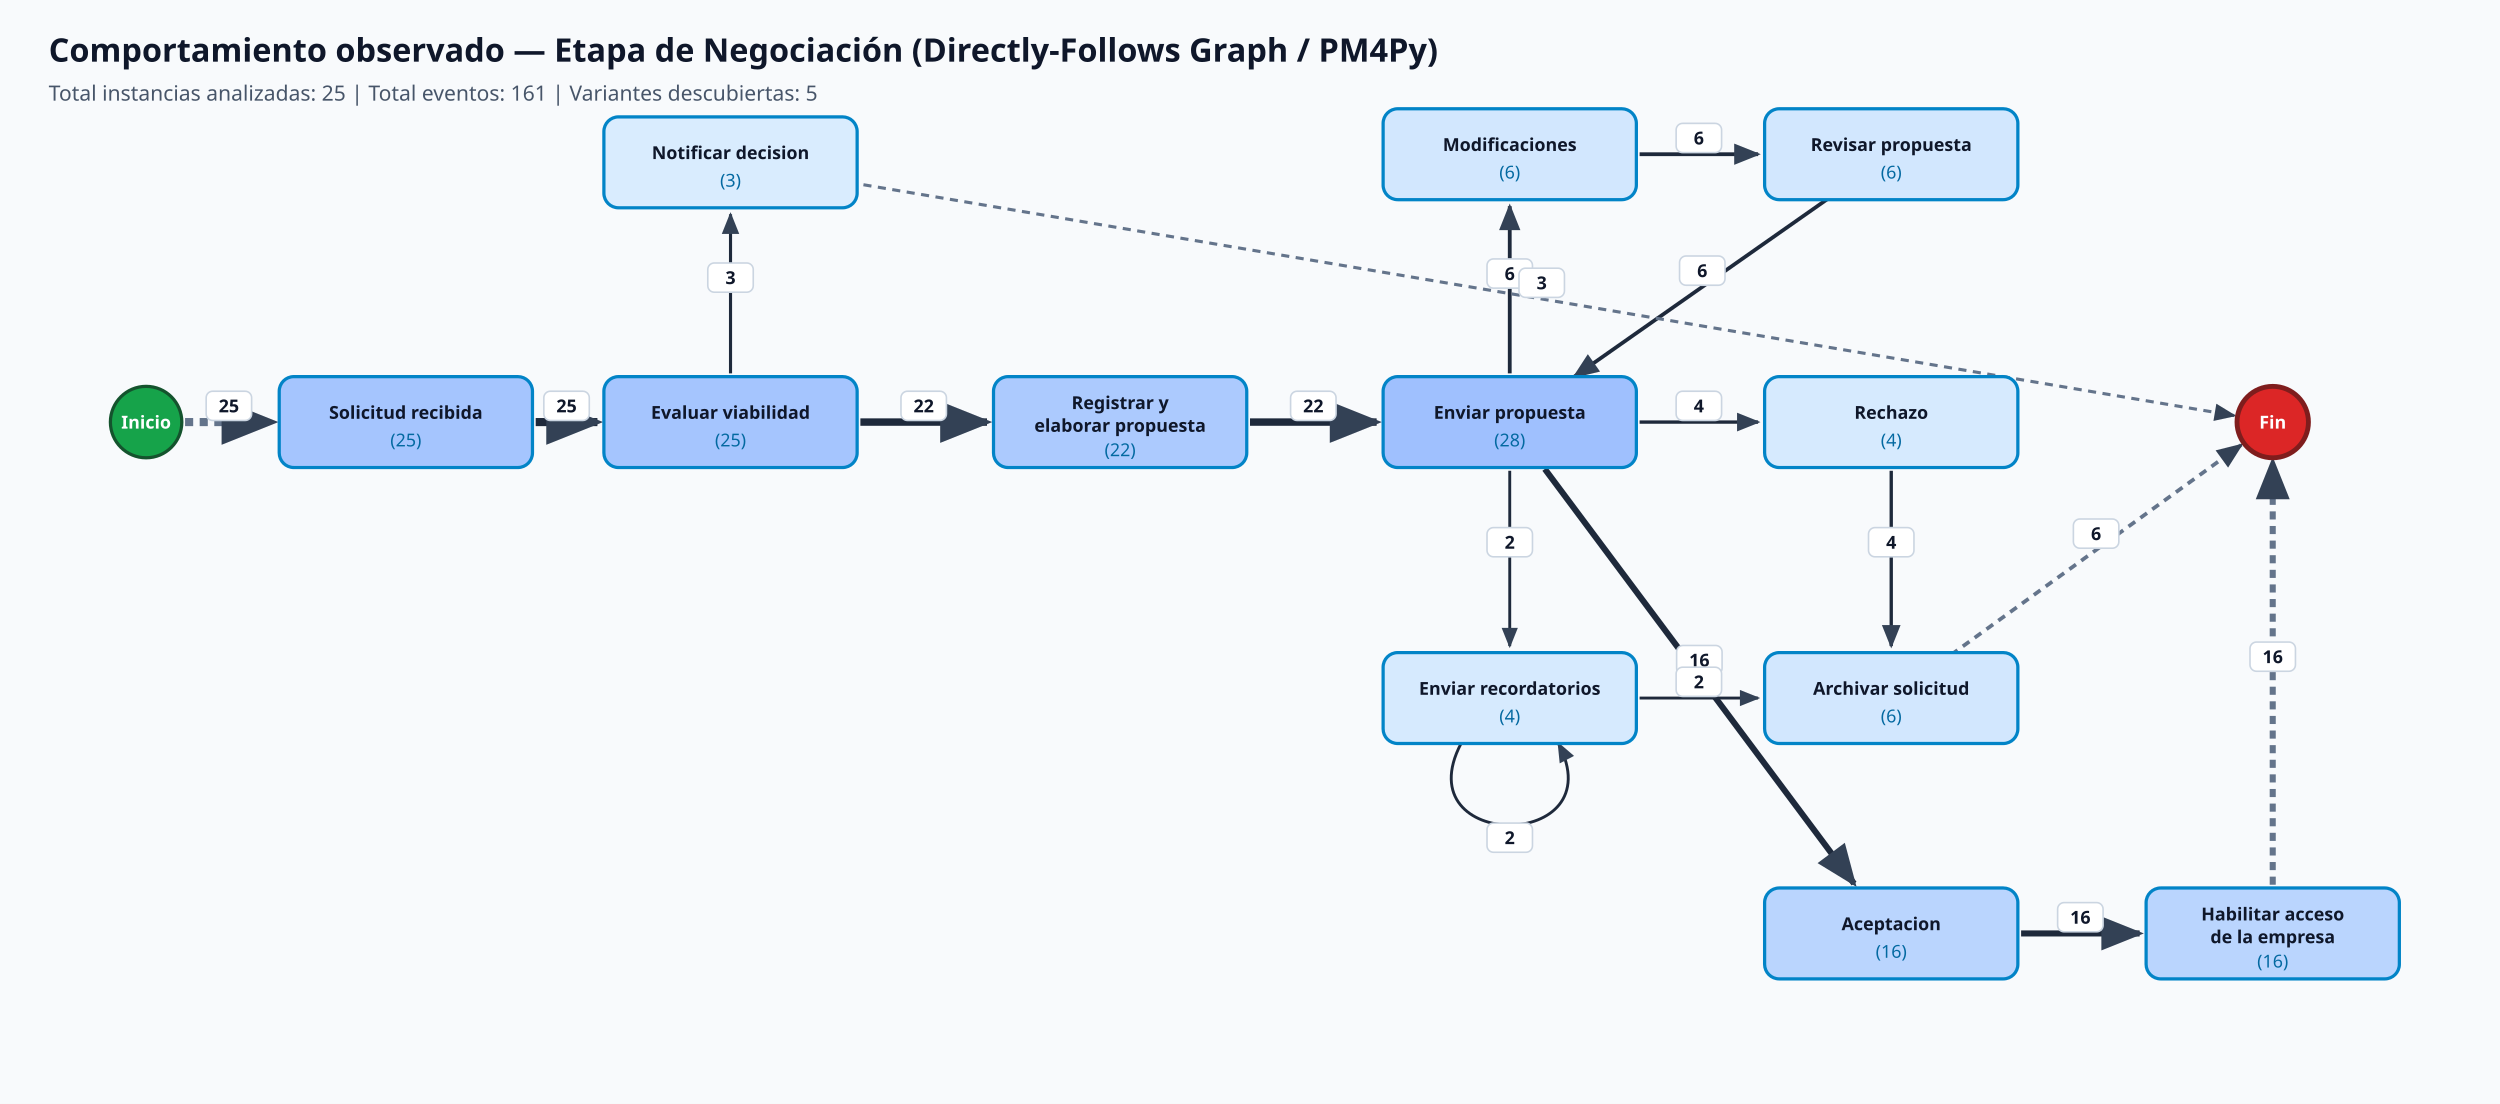
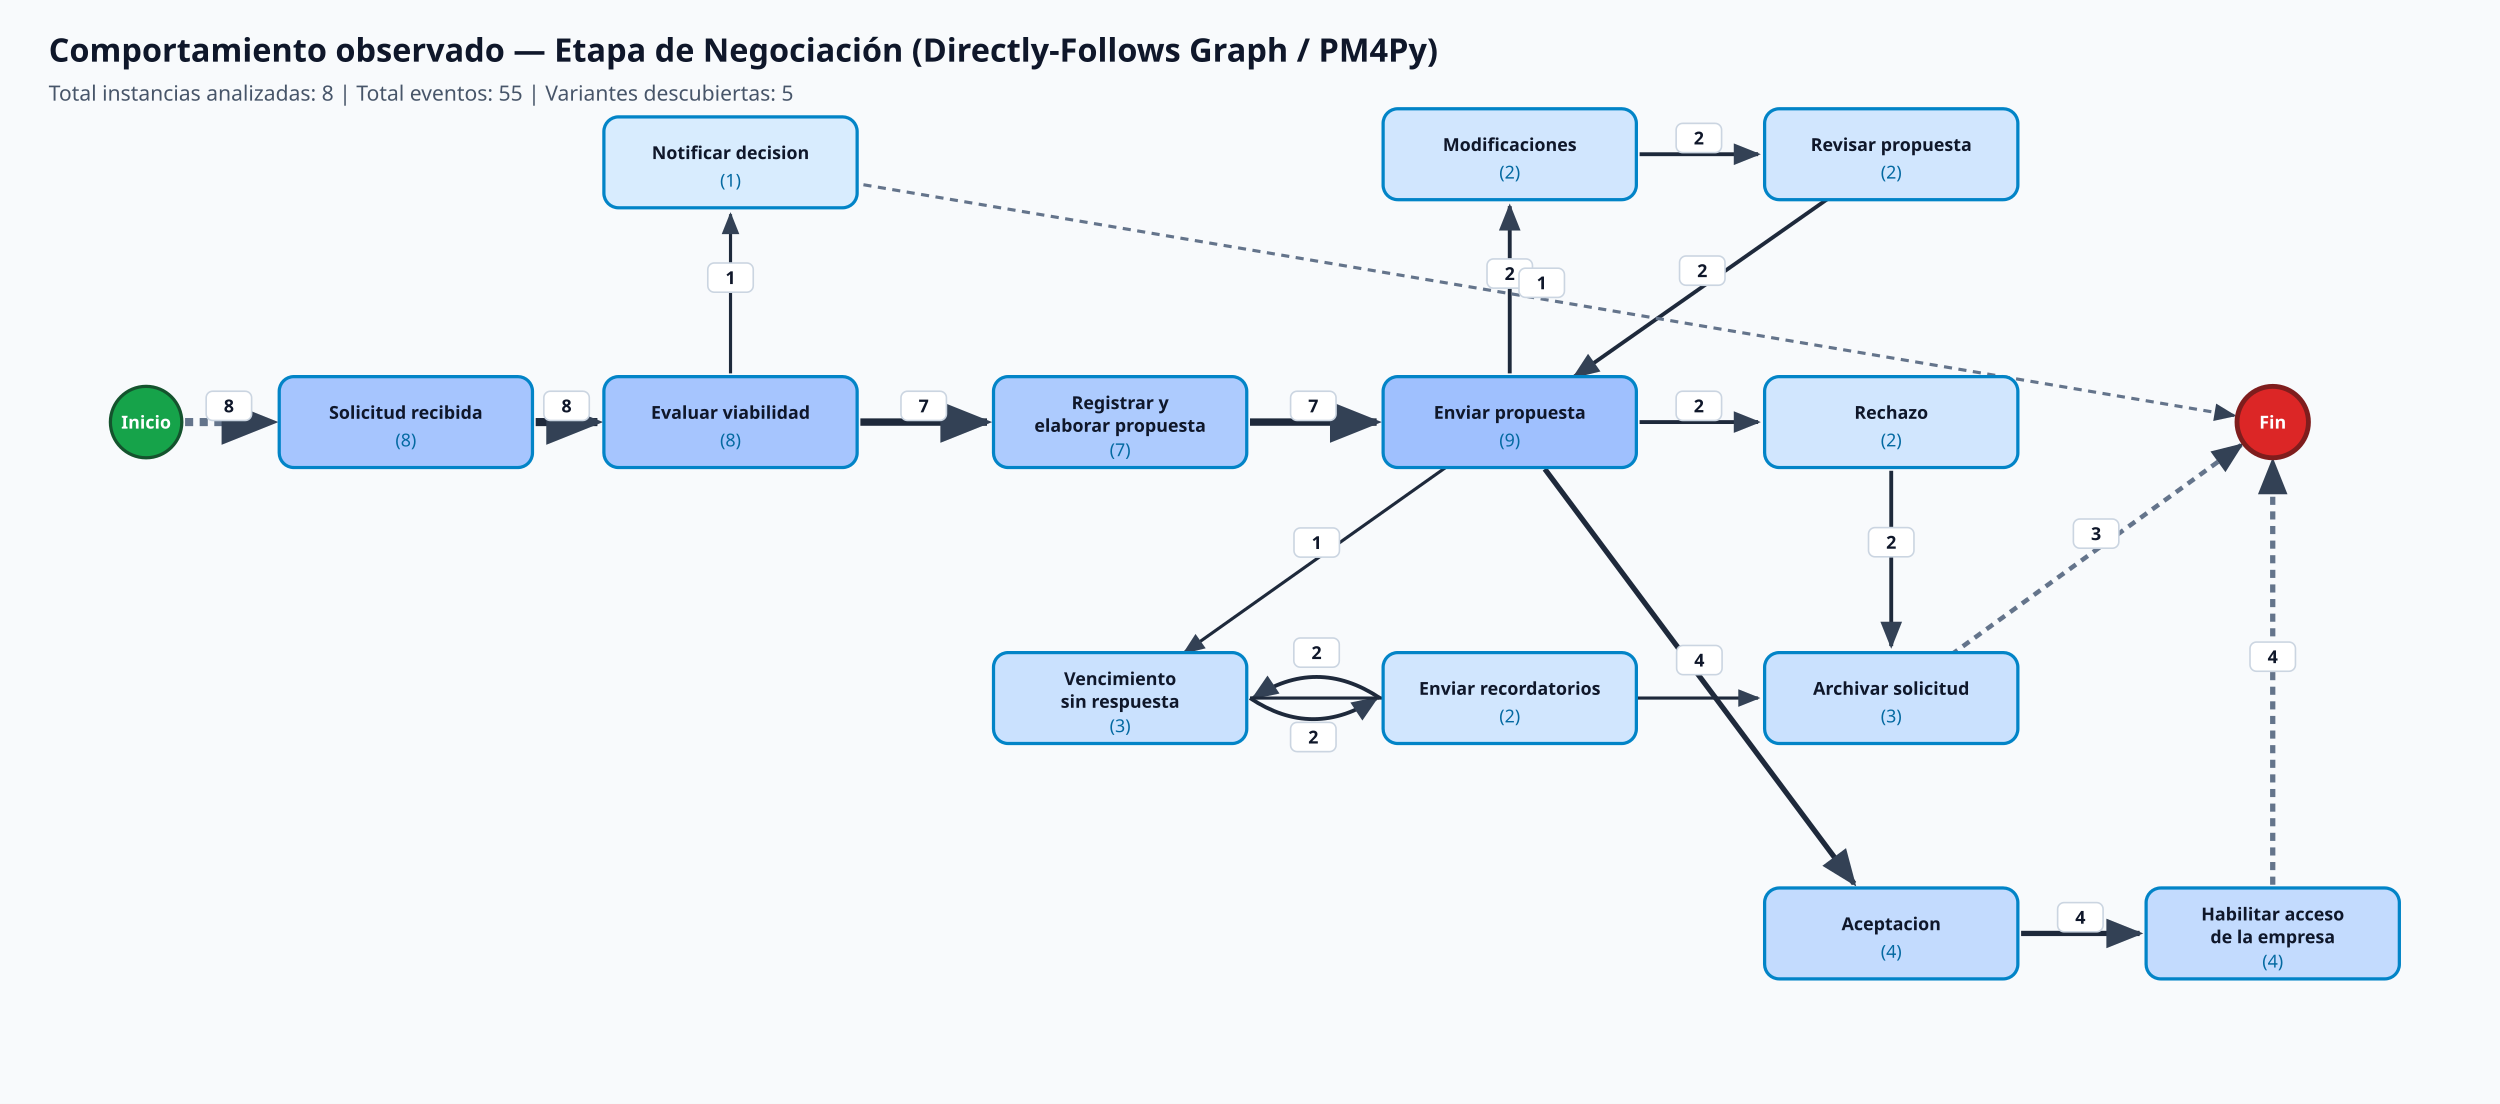
<svg xmlns="http://www.w3.org/2000/svg" width="1540" height="680" viewBox="0 0 1540 680">
  <defs>
    <marker id="arrow" viewBox="0 0 10 10" refX="9" refY="5" markerWidth="7" markerHeight="7" orient="auto-start-reverse">
      <path d="M 0 1 L 10 5 L 0 9 z" fill="#334155" />
    </marker>
  </defs>
  <rect width="1540" height="680" fill="#f8fafc" />
  <text x="30" y="38" font-family="sans-serif" font-size="20" font-weight="bold" fill="#0f172a">Comportamiento observado — Etapa de Negociación (Directly-Follows Graph / PM4Py)</text>
-   <text x="30" y="62" font-family="sans-serif" font-size="13" fill="#475569">Total instancias analizadas: 25 | Total eventos: 161 | Variantes descubiertas: 5</text>
+   <text x="30" y="62" font-family="sans-serif" font-size="13" fill="#475569">Total instancias analizadas: 8 | Total eventos: 55 | Variantes descubiertas: 5</text>
  <path d="M 330.0 260.0 L 368.0 260.0" fill="none" stroke="#1e293b" stroke-width="5.00" marker-end="url(#arrow)" />
  <rect x="335.0" y="241.0" width="28" height="18" rx="4" fill="#ffffff" stroke="#cbd5e1" stroke-width="1" />
-   <text x="349.0" y="254.0" text-anchor="middle" font-family="sans-serif" font-size="11" font-weight="bold" fill="#0f172a">25</text>
-   <path d="M 530.0 260.0 L 608.0 260.0" fill="none" stroke="#1e293b" stroke-width="4.58" marker-end="url(#arrow)" />
+   <text x="349.0" y="254.0" text-anchor="middle" font-family="sans-serif" font-size="11" font-weight="bold" fill="#0f172a">8</text>
+   <path d="M 530.0 260.0 L 608.0 260.0" fill="none" stroke="#1e293b" stroke-width="4.56" marker-end="url(#arrow)" />
  <rect x="555.0" y="241.0" width="28" height="18" rx="4" fill="#ffffff" stroke="#cbd5e1" stroke-width="1" />
-   <text x="569.0" y="254.0" text-anchor="middle" font-family="sans-serif" font-size="11" font-weight="bold" fill="#0f172a">22</text>
-   <path d="M 770.0 260.0 L 848.0 260.0" fill="none" stroke="#1e293b" stroke-width="4.58" marker-end="url(#arrow)" />
+   <text x="569.0" y="254.0" text-anchor="middle" font-family="sans-serif" font-size="11" font-weight="bold" fill="#0f172a">7</text>
+   <path d="M 770.0 260.0 L 848.0 260.0" fill="none" stroke="#1e293b" stroke-width="4.56" marker-end="url(#arrow)" />
  <rect x="795.0" y="241.0" width="28" height="18" rx="4" fill="#ffffff" stroke="#cbd5e1" stroke-width="1" />
-   <text x="809.0" y="254.0" text-anchor="middle" font-family="sans-serif" font-size="11" font-weight="bold" fill="#0f172a">22</text>
-   <path d="M 951.6 288.9 L 1142.1 544.3" fill="none" stroke="#1e293b" stroke-width="3.74" marker-end="url(#arrow)" />
+   <text x="809.0" y="254.0" text-anchor="middle" font-family="sans-serif" font-size="11" font-weight="bold" fill="#0f172a">7</text>
+   <path d="M 1010.0 260.0 L 1083.0 260.0" fill="none" stroke="#1e293b" stroke-width="2.38" marker-end="url(#arrow)" />
+   <rect x="1032.5" y="241.0" width="28" height="18" rx="4" fill="#ffffff" stroke="#cbd5e1" stroke-width="1" />
+   <text x="1046.5" y="254.0" text-anchor="middle" font-family="sans-serif" font-size="11" font-weight="bold" fill="#0f172a">2</text>
+   <path d="M 1165.0 290.0 L 1165.0 398.0" fill="none" stroke="#1e293b" stroke-width="2.38" marker-end="url(#arrow)" />
+   <rect x="1151.0" y="325.0" width="28" height="18" rx="4" fill="#ffffff" stroke="#cbd5e1" stroke-width="1" />
+   <text x="1165.0" y="338.0" text-anchor="middle" font-family="sans-serif" font-size="11" font-weight="bold" fill="#0f172a">2</text>
+   <path d="M 892.6 286.5 L 729.6 402.0" fill="none" stroke="#1e293b" stroke-width="1.94" marker-end="url(#arrow)" />
+   <rect x="797.1" y="325.2" width="28" height="18" rx="4" fill="#ffffff" stroke="#cbd5e1" stroke-width="1" />
+   <text x="811.1" y="338.2" text-anchor="middle" font-family="sans-serif" font-size="11" font-weight="bold" fill="#0f172a">1</text>
+   <path d="M 770.0 430.0 Q 809.0 456.0 848.0 430.0" fill="none" stroke="#1e293b" stroke-width="2.38" marker-end="url(#arrow)" />
+   <rect x="795.0" y="445.0" width="28" height="18" rx="4" fill="#ffffff" stroke="#cbd5e1" stroke-width="1" />
+   <text x="809.0" y="458.0" text-anchor="middle" font-family="sans-serif" font-size="11" font-weight="bold" fill="#0f172a">2</text>
+   <path d="M 850.0 430.0 Q 811.0 404.0 772.0 430.0" fill="none" stroke="#1e293b" stroke-width="2.38" marker-end="url(#arrow)" />
+   <rect x="797.0" y="393.0" width="28" height="18" rx="4" fill="#ffffff" stroke="#cbd5e1" stroke-width="1" />
+   <text x="811.0" y="406.0" text-anchor="middle" font-family="sans-serif" font-size="11" font-weight="bold" fill="#0f172a">2</text>
+   <path d="M 770.0 430.0 L 1083.0 430.0" fill="none" stroke="#1e293b" stroke-width="1.94" marker-end="url(#arrow)" />
+   <rect x="912.5" y="411.0" width="28" height="18" rx="4" fill="#ffffff" stroke="#cbd5e1" stroke-width="1" />
+   <text x="926.5" y="424.0" text-anchor="middle" font-family="sans-serif" font-size="11" font-weight="bold" fill="#0f172a">1</text>
+   <path d="M 951.6 288.9 L 1142.1 544.3" fill="none" stroke="#1e293b" stroke-width="3.25" marker-end="url(#arrow)" />
  <rect x="1032.8" y="397.6" width="28" height="18" rx="4" fill="#ffffff" stroke="#cbd5e1" stroke-width="1" />
-   <text x="1046.8" y="410.6" text-anchor="middle" font-family="sans-serif" font-size="11" font-weight="bold" fill="#0f172a">16</text>
-   <path d="M 1245.0 575.0 L 1318.0 575.0" fill="none" stroke="#1e293b" stroke-width="3.74" marker-end="url(#arrow)" />
+   <text x="1046.8" y="410.6" text-anchor="middle" font-family="sans-serif" font-size="11" font-weight="bold" fill="#0f172a">4</text>
+   <path d="M 1245.0 575.0 L 1318.0 575.0" fill="none" stroke="#1e293b" stroke-width="3.25" marker-end="url(#arrow)" />
  <rect x="1267.5" y="556.0" width="28" height="18" rx="4" fill="#ffffff" stroke="#cbd5e1" stroke-width="1" />
-   <text x="1281.5" y="569.0" text-anchor="middle" font-family="sans-serif" font-size="11" font-weight="bold" fill="#0f172a">16</text>
-   <path d="M 930.0 230.0 L 930.0 127.0" fill="none" stroke="#1e293b" stroke-width="2.34" marker-end="url(#arrow)" />
+   <text x="1281.5" y="569.0" text-anchor="middle" font-family="sans-serif" font-size="11" font-weight="bold" fill="#0f172a">4</text>
+   <path d="M 930.0 230.0 L 930.0 127.0" fill="none" stroke="#1e293b" stroke-width="2.38" marker-end="url(#arrow)" />
  <rect x="916.0" y="159.5" width="28" height="18" rx="4" fill="#ffffff" stroke="#cbd5e1" stroke-width="1" />
-   <text x="930.0" y="172.5" text-anchor="middle" font-family="sans-serif" font-size="11" font-weight="bold" fill="#0f172a">6</text>
-   <path d="M 1010.0 95.0 L 1083.0 95.0" fill="none" stroke="#1e293b" stroke-width="2.34" marker-end="url(#arrow)" />
+   <text x="930.0" y="172.5" text-anchor="middle" font-family="sans-serif" font-size="11" font-weight="bold" fill="#0f172a">2</text>
+   <path d="M 1010.0 95.0 L 1083.0 95.0" fill="none" stroke="#1e293b" stroke-width="2.38" marker-end="url(#arrow)" />
  <rect x="1032.5" y="76.0" width="28" height="18" rx="4" fill="#ffffff" stroke="#cbd5e1" stroke-width="1" />
-   <text x="1046.5" y="89.0" text-anchor="middle" font-family="sans-serif" font-size="11" font-weight="bold" fill="#0f172a">6</text>
-   <path d="M 1127.3 121.5 L 969.8 232.0" fill="none" stroke="#1e293b" stroke-width="2.34" marker-end="url(#arrow)" />
+   <text x="1046.5" y="89.0" text-anchor="middle" font-family="sans-serif" font-size="11" font-weight="bold" fill="#0f172a">2</text>
+   <path d="M 1127.3 121.5 L 969.8 232.0" fill="none" stroke="#1e293b" stroke-width="2.38" marker-end="url(#arrow)" />
  <rect x="1034.6" y="157.7" width="28" height="18" rx="4" fill="#ffffff" stroke="#cbd5e1" stroke-width="1" />
-   <text x="1048.6" y="170.7" text-anchor="middle" font-family="sans-serif" font-size="11" font-weight="bold" fill="#0f172a">6</text>
-   <path d="M 1010.0 260.0 L 1083.0 260.0" fill="none" stroke="#1e293b" stroke-width="2.06" marker-end="url(#arrow)" />
-   <rect x="1032.5" y="241.0" width="28" height="18" rx="4" fill="#ffffff" stroke="#cbd5e1" stroke-width="1" />
-   <text x="1046.5" y="254.0" text-anchor="middle" font-family="sans-serif" font-size="11" font-weight="bold" fill="#0f172a">4</text>
-   <path d="M 1165.0 290.0 L 1165.0 398.0" fill="none" stroke="#1e293b" stroke-width="2.06" marker-end="url(#arrow)" />
-   <rect x="1151.0" y="325.0" width="28" height="18" rx="4" fill="#ffffff" stroke="#cbd5e1" stroke-width="1" />
-   <text x="1165.0" y="338.0" text-anchor="middle" font-family="sans-serif" font-size="11" font-weight="bold" fill="#0f172a">4</text>
-   <path d="M 450.0 230.0 L 450.0 132.0" fill="none" stroke="#1e293b" stroke-width="1.92" marker-end="url(#arrow)" />
+   <text x="1048.6" y="170.7" text-anchor="middle" font-family="sans-serif" font-size="11" font-weight="bold" fill="#0f172a">2</text>
+   <path d="M 450.0 230.0 L 450.0 132.0" fill="none" stroke="#1e293b" stroke-width="1.94" marker-end="url(#arrow)" />
  <rect x="436.0" y="162.0" width="28" height="18" rx="4" fill="#ffffff" stroke="#cbd5e1" stroke-width="1" />
-   <text x="450.0" y="175.0" text-anchor="middle" font-family="sans-serif" font-size="11" font-weight="bold" fill="#0f172a">3</text>
-   <path d="M 930.0 290.0 L 930.0 398.0" fill="none" stroke="#1e293b" stroke-width="1.78" marker-end="url(#arrow)" />
-   <rect x="916.0" y="325.0" width="28" height="18" rx="4" fill="#ffffff" stroke="#cbd5e1" stroke-width="1" />
-   <text x="930.0" y="338.0" text-anchor="middle" font-family="sans-serif" font-size="11" font-weight="bold" fill="#0f172a">2</text>
-   <path d="M 900 458 C 865 525, 995 525, 960 458" fill="none" stroke="#1e293b" stroke-width="1.78" marker-end="url(#arrow)" />
-   <rect x="916.0" y="507.0" width="28" height="18" rx="4" fill="#ffffff" stroke="#cbd5e1" stroke-width="1" />
-   <text x="930.0" y="520.0" text-anchor="middle" font-family="sans-serif" font-size="11" font-weight="bold" fill="#0f172a">2</text>
-   <path d="M 1010.0 430.0 L 1083.0 430.0" fill="none" stroke="#1e293b" stroke-width="1.78" marker-end="url(#arrow)" />
-   <rect x="1032.5" y="411.0" width="28" height="18" rx="4" fill="#ffffff" stroke="#cbd5e1" stroke-width="1" />
-   <text x="1046.5" y="424.0" text-anchor="middle" font-family="sans-serif" font-size="11" font-weight="bold" fill="#0f172a">2</text>
+   <text x="450.0" y="175.0" text-anchor="middle" font-family="sans-serif" font-size="11" font-weight="bold" fill="#0f172a">1</text>
  <path d="M 114.0 260.0 L 168.0 260.0" fill="none" stroke="#64748b" stroke-width="5.00" stroke-dasharray="5,4" marker-end="url(#arrow)" />
  <rect x="127.0" y="241.0" width="28" height="18" rx="4" fill="#ffffff" stroke="#cbd5e1" stroke-width="1" />
-   <text x="141.0" y="254.0" text-anchor="middle" font-family="sans-serif" font-size="11" font-weight="bold" fill="#0f172a">25</text>
-   <path d="M 1400.0 545.0 L 1400.0 284.0" fill="none" stroke="#64748b" stroke-width="3.74" stroke-dasharray="5,4" marker-end="url(#arrow)" />
+   <text x="141.0" y="254.0" text-anchor="middle" font-family="sans-serif" font-size="11" font-weight="bold" fill="#0f172a">8</text>
+   <path d="M 1201.8 403.4 L 1380.6 274.1" fill="none" stroke="#64748b" stroke-width="2.81" stroke-dasharray="5,4" marker-end="url(#arrow)" />
+   <rect x="1277.2" y="319.7" width="28" height="18" rx="4" fill="#ffffff" stroke="#cbd5e1" stroke-width="1" />
+   <text x="1291.2" y="332.7" text-anchor="middle" font-family="sans-serif" font-size="11" font-weight="bold" fill="#0f172a">3</text>
+   <path d="M 1400.0 545.0 L 1400.0 284.0" fill="none" stroke="#64748b" stroke-width="3.25" stroke-dasharray="5,4" marker-end="url(#arrow)" />
  <rect x="1386.0" y="395.5" width="28" height="18" rx="4" fill="#ffffff" stroke="#cbd5e1" stroke-width="1" />
-   <text x="1400.0" y="408.5" text-anchor="middle" font-family="sans-serif" font-size="11" font-weight="bold" fill="#0f172a">16</text>
-   <path d="M 1201.8 403.4 L 1380.6 274.1" fill="none" stroke="#64748b" stroke-width="2.34" stroke-dasharray="5,4" marker-end="url(#arrow)" />
-   <rect x="1277.2" y="319.7" width="28" height="18" rx="4" fill="#ffffff" stroke="#cbd5e1" stroke-width="1" />
-   <text x="1291.2" y="332.7" text-anchor="middle" font-family="sans-serif" font-size="11" font-weight="bold" fill="#0f172a">6</text>
-   <path d="M 523.0 112.3 L 1376.3 256.0" fill="none" stroke="#64748b" stroke-width="1.92" stroke-dasharray="5,4" marker-end="url(#arrow)" />
+   <text x="1400.0" y="408.5" text-anchor="middle" font-family="sans-serif" font-size="11" font-weight="bold" fill="#0f172a">4</text>
+   <path d="M 523.0 112.3 L 1376.3 256.0" fill="none" stroke="#64748b" stroke-width="1.94" stroke-dasharray="5,4" marker-end="url(#arrow)" />
  <rect x="935.7" y="165.2" width="28" height="18" rx="4" fill="#ffffff" stroke="#cbd5e1" stroke-width="1" />
-   <text x="949.7" y="178.2" text-anchor="middle" font-family="sans-serif" font-size="11" font-weight="bold" fill="#0f172a">3</text>
+   <text x="949.7" y="178.2" text-anchor="middle" font-family="sans-serif" font-size="11" font-weight="bold" fill="#0f172a">1</text>
  <circle cx="90" cy="260" r="22" fill="#16a34a" stroke="#14532d" stroke-width="2" />
  <text x="90" y="264" text-anchor="middle" font-family="sans-serif" font-size="11" font-weight="bold" fill="#ffffff">Inicio</text>
-   <rect x="172.0" y="232.0" width="156" height="56" rx="9" fill="#a5c5fe" stroke="#0284c7" stroke-width="2" />
+   <rect x="172.0" y="232.0" width="156" height="56" rx="9" fill="#a6c5fe" stroke="#0284c7" stroke-width="2" />
  <text x="250" y="258" text-anchor="middle" font-family="sans-serif" font-size="11" font-weight="bold" fill="#0f172a">Solicitud recibida</text>
-   <text x="250" y="275" text-anchor="middle" font-family="sans-serif" font-size="11" fill="#0369a1">(25)</text>
-   <rect x="372.0" y="232.0" width="156" height="56" rx="9" fill="#a5c5fe" stroke="#0284c7" stroke-width="2" />
+   <text x="250" y="275" text-anchor="middle" font-family="sans-serif" font-size="11" fill="#0369a1">(8)</text>
+   <rect x="372.0" y="232.0" width="156" height="56" rx="9" fill="#a6c5fe" stroke="#0284c7" stroke-width="2" />
  <text x="450" y="258" text-anchor="middle" font-family="sans-serif" font-size="11" font-weight="bold" fill="#0f172a">Evaluar viabilidad</text>
-   <text x="450" y="275" text-anchor="middle" font-family="sans-serif" font-size="11" fill="#0369a1">(25)</text>
-   <rect x="372.0" y="72.0" width="156" height="56" rx="9" fill="#d9ecfe" stroke="#0284c7" stroke-width="2" />
+   <text x="450" y="275" text-anchor="middle" font-family="sans-serif" font-size="11" fill="#0369a1">(8)</text>
+   <rect x="372.0" y="72.0" width="156" height="56" rx="9" fill="#d8ecfe" stroke="#0284c7" stroke-width="2" />
  <text x="450" y="98" text-anchor="middle" font-family="sans-serif" font-size="11" font-weight="bold" fill="#0f172a">Notificar decision</text>
-   <text x="450" y="115" text-anchor="middle" font-family="sans-serif" font-size="11" fill="#0369a1">(3)</text>
-   <rect x="612.0" y="232.0" width="156" height="56" rx="9" fill="#accafe" stroke="#0284c7" stroke-width="2" />
+   <text x="450" y="115" text-anchor="middle" font-family="sans-serif" font-size="11" fill="#0369a1">(1)</text>
+   <rect x="612.0" y="232.0" width="156" height="56" rx="9" fill="#adcbfe" stroke="#0284c7" stroke-width="2" />
  <text x="690" y="252" text-anchor="middle" font-family="sans-serif" font-size="11" font-weight="bold" fill="#0f172a">Registrar y</text>
  <text x="690" y="266" text-anchor="middle" font-family="sans-serif" font-size="11" font-weight="bold" fill="#0f172a">elaborar propuesta</text>
-   <text x="690" y="281" text-anchor="middle" font-family="sans-serif" font-size="11" fill="#0369a1">(22)</text>
+   <text x="690" y="281" text-anchor="middle" font-family="sans-serif" font-size="11" fill="#0369a1">(7)</text>
  <rect x="852.0" y="232.0" width="156" height="56" rx="9" fill="#9fc0fe" stroke="#0284c7" stroke-width="2" />
  <text x="930" y="258" text-anchor="middle" font-family="sans-serif" font-size="11" font-weight="bold" fill="#0f172a">Enviar propuesta</text>
-   <text x="930" y="275" text-anchor="middle" font-family="sans-serif" font-size="11" fill="#0369a1">(28)</text>
-   <rect x="852.0" y="67.0" width="156" height="56" rx="9" fill="#d2e7fe" stroke="#0284c7" stroke-width="2" />
+   <text x="930" y="275" text-anchor="middle" font-family="sans-serif" font-size="11" fill="#0369a1">(9)</text>
+   <rect x="852.0" y="67.0" width="156" height="56" rx="9" fill="#d1e6fe" stroke="#0284c7" stroke-width="2" />
  <text x="930" y="93" text-anchor="middle" font-family="sans-serif" font-size="11" font-weight="bold" fill="#0f172a">Modificaciones</text>
-   <text x="930" y="110" text-anchor="middle" font-family="sans-serif" font-size="11" fill="#0369a1">(6)</text>
-   <rect x="1087.0" y="67.0" width="156" height="56" rx="9" fill="#d2e7fe" stroke="#0284c7" stroke-width="2" />
+   <text x="930" y="110" text-anchor="middle" font-family="sans-serif" font-size="11" fill="#0369a1">(2)</text>
+   <rect x="1087.0" y="67.0" width="156" height="56" rx="9" fill="#d1e6fe" stroke="#0284c7" stroke-width="2" />
  <text x="1165" y="93" text-anchor="middle" font-family="sans-serif" font-size="11" font-weight="bold" fill="#0f172a">Revisar propuesta</text>
-   <text x="1165" y="110" text-anchor="middle" font-family="sans-serif" font-size="11" fill="#0369a1">(6)</text>
-   <rect x="852.0" y="402.0" width="156" height="56" rx="9" fill="#d6eafe" stroke="#0284c7" stroke-width="2" />
+   <text x="1165" y="110" text-anchor="middle" font-family="sans-serif" font-size="11" fill="#0369a1">(2)</text>
+   <rect x="612.0" y="402.0" width="156" height="56" rx="9" fill="#cae1fe" stroke="#0284c7" stroke-width="2" />
+   <text x="690" y="422" text-anchor="middle" font-family="sans-serif" font-size="11" font-weight="bold" fill="#0f172a">Vencimiento</text>
+   <text x="690" y="436" text-anchor="middle" font-family="sans-serif" font-size="11" font-weight="bold" fill="#0f172a">sin respuesta</text>
+   <text x="690" y="451" text-anchor="middle" font-family="sans-serif" font-size="11" fill="#0369a1">(3)</text>
+   <rect x="852.0" y="402.0" width="156" height="56" rx="9" fill="#d1e6fe" stroke="#0284c7" stroke-width="2" />
  <text x="930" y="428" text-anchor="middle" font-family="sans-serif" font-size="11" font-weight="bold" fill="#0f172a">Enviar recordatorios</text>
-   <text x="930" y="445" text-anchor="middle" font-family="sans-serif" font-size="11" fill="#0369a1">(4)</text>
-   <rect x="1087.0" y="232.0" width="156" height="56" rx="9" fill="#d6eafe" stroke="#0284c7" stroke-width="2" />
+   <text x="930" y="445" text-anchor="middle" font-family="sans-serif" font-size="11" fill="#0369a1">(2)</text>
+   <rect x="1087.0" y="232.0" width="156" height="56" rx="9" fill="#d1e6fe" stroke="#0284c7" stroke-width="2" />
  <text x="1165" y="258" text-anchor="middle" font-family="sans-serif" font-size="11" font-weight="bold" fill="#0f172a">Rechazo</text>
-   <text x="1165" y="275" text-anchor="middle" font-family="sans-serif" font-size="11" fill="#0369a1">(4)</text>
-   <rect x="1087.0" y="402.0" width="156" height="56" rx="9" fill="#d2e7fe" stroke="#0284c7" stroke-width="2" />
+   <text x="1165" y="275" text-anchor="middle" font-family="sans-serif" font-size="11" fill="#0369a1">(2)</text>
+   <rect x="1087.0" y="402.0" width="156" height="56" rx="9" fill="#cae1fe" stroke="#0284c7" stroke-width="2" />
  <text x="1165" y="428" text-anchor="middle" font-family="sans-serif" font-size="11" font-weight="bold" fill="#0f172a">Archivar solicitud</text>
-   <text x="1165" y="445" text-anchor="middle" font-family="sans-serif" font-size="11" fill="#0369a1">(6)</text>
-   <rect x="1087.0" y="547.0" width="156" height="56" rx="9" fill="#bad5fe" stroke="#0284c7" stroke-width="2" />
+   <text x="1165" y="445" text-anchor="middle" font-family="sans-serif" font-size="11" fill="#0369a1">(3)</text>
+   <rect x="1087.0" y="547.0" width="156" height="56" rx="9" fill="#c3dbfe" stroke="#0284c7" stroke-width="2" />
  <text x="1165" y="573" text-anchor="middle" font-family="sans-serif" font-size="11" font-weight="bold" fill="#0f172a">Aceptacion</text>
-   <text x="1165" y="590" text-anchor="middle" font-family="sans-serif" font-size="11" fill="#0369a1">(16)</text>
-   <rect x="1322.0" y="547.0" width="156" height="56" rx="9" fill="#bad5fe" stroke="#0284c7" stroke-width="2" />
+   <text x="1165" y="590" text-anchor="middle" font-family="sans-serif" font-size="11" fill="#0369a1">(4)</text>
+   <rect x="1322.0" y="547.0" width="156" height="56" rx="9" fill="#c3dbfe" stroke="#0284c7" stroke-width="2" />
  <text x="1400" y="567" text-anchor="middle" font-family="sans-serif" font-size="11" font-weight="bold" fill="#0f172a">Habilitar acceso</text>
  <text x="1400" y="581" text-anchor="middle" font-family="sans-serif" font-size="11" font-weight="bold" fill="#0f172a">de la empresa</text>
-   <text x="1400" y="596" text-anchor="middle" font-family="sans-serif" font-size="11" fill="#0369a1">(16)</text>
+   <text x="1400" y="596" text-anchor="middle" font-family="sans-serif" font-size="11" fill="#0369a1">(4)</text>
  <circle cx="1400" cy="260" r="22" fill="#dc2626" stroke="#7f1d1d" stroke-width="3" />
  <text x="1400" y="264" text-anchor="middle" font-family="sans-serif" font-size="11" font-weight="bold" fill="#ffffff">Fin</text>
</svg>
